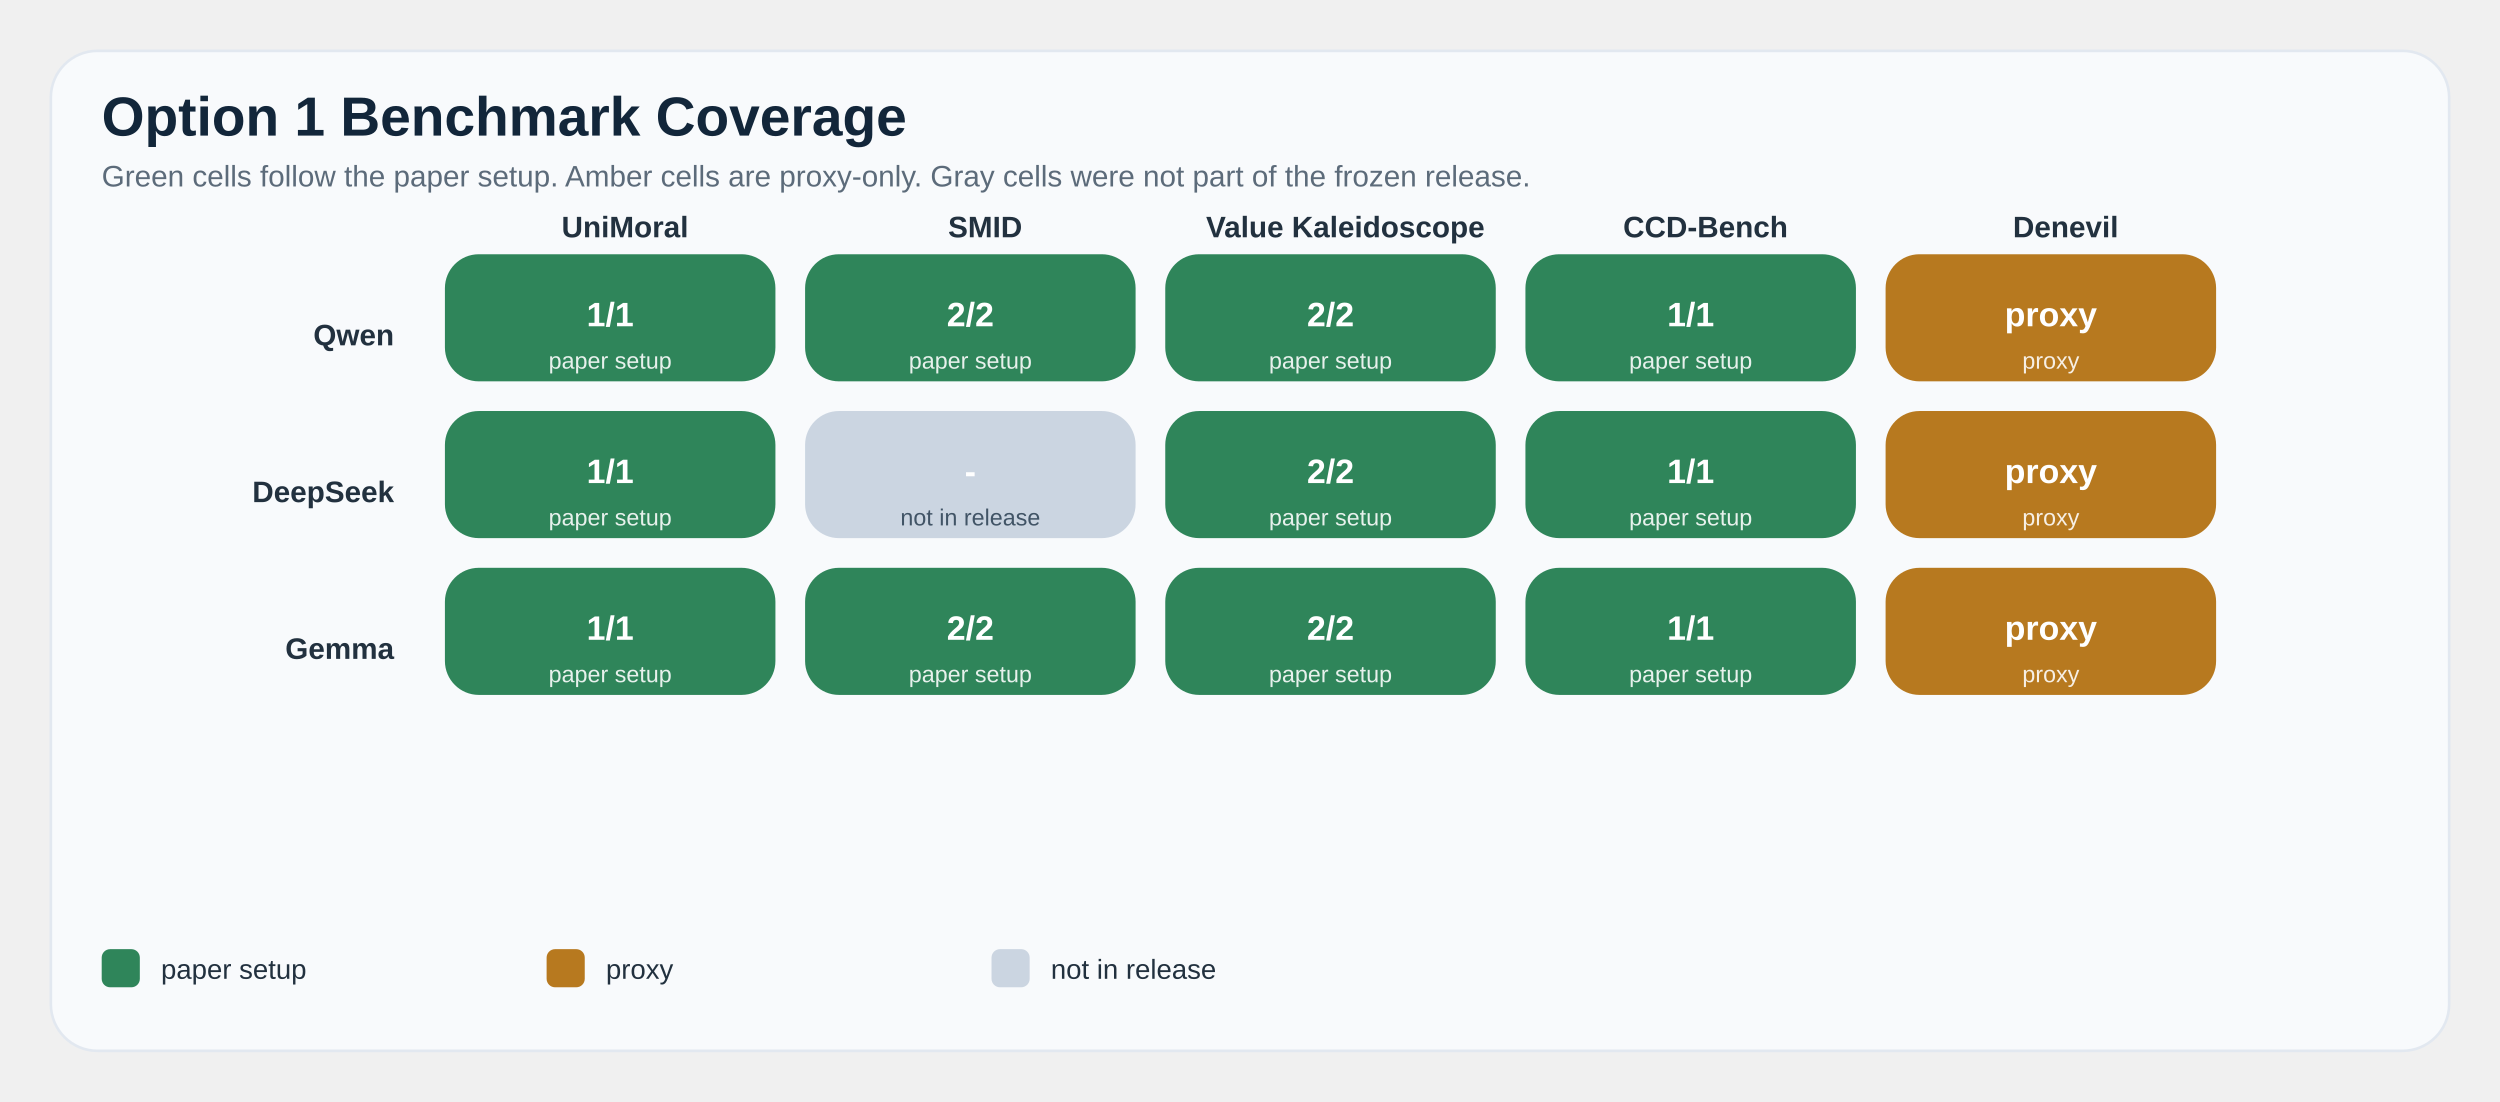
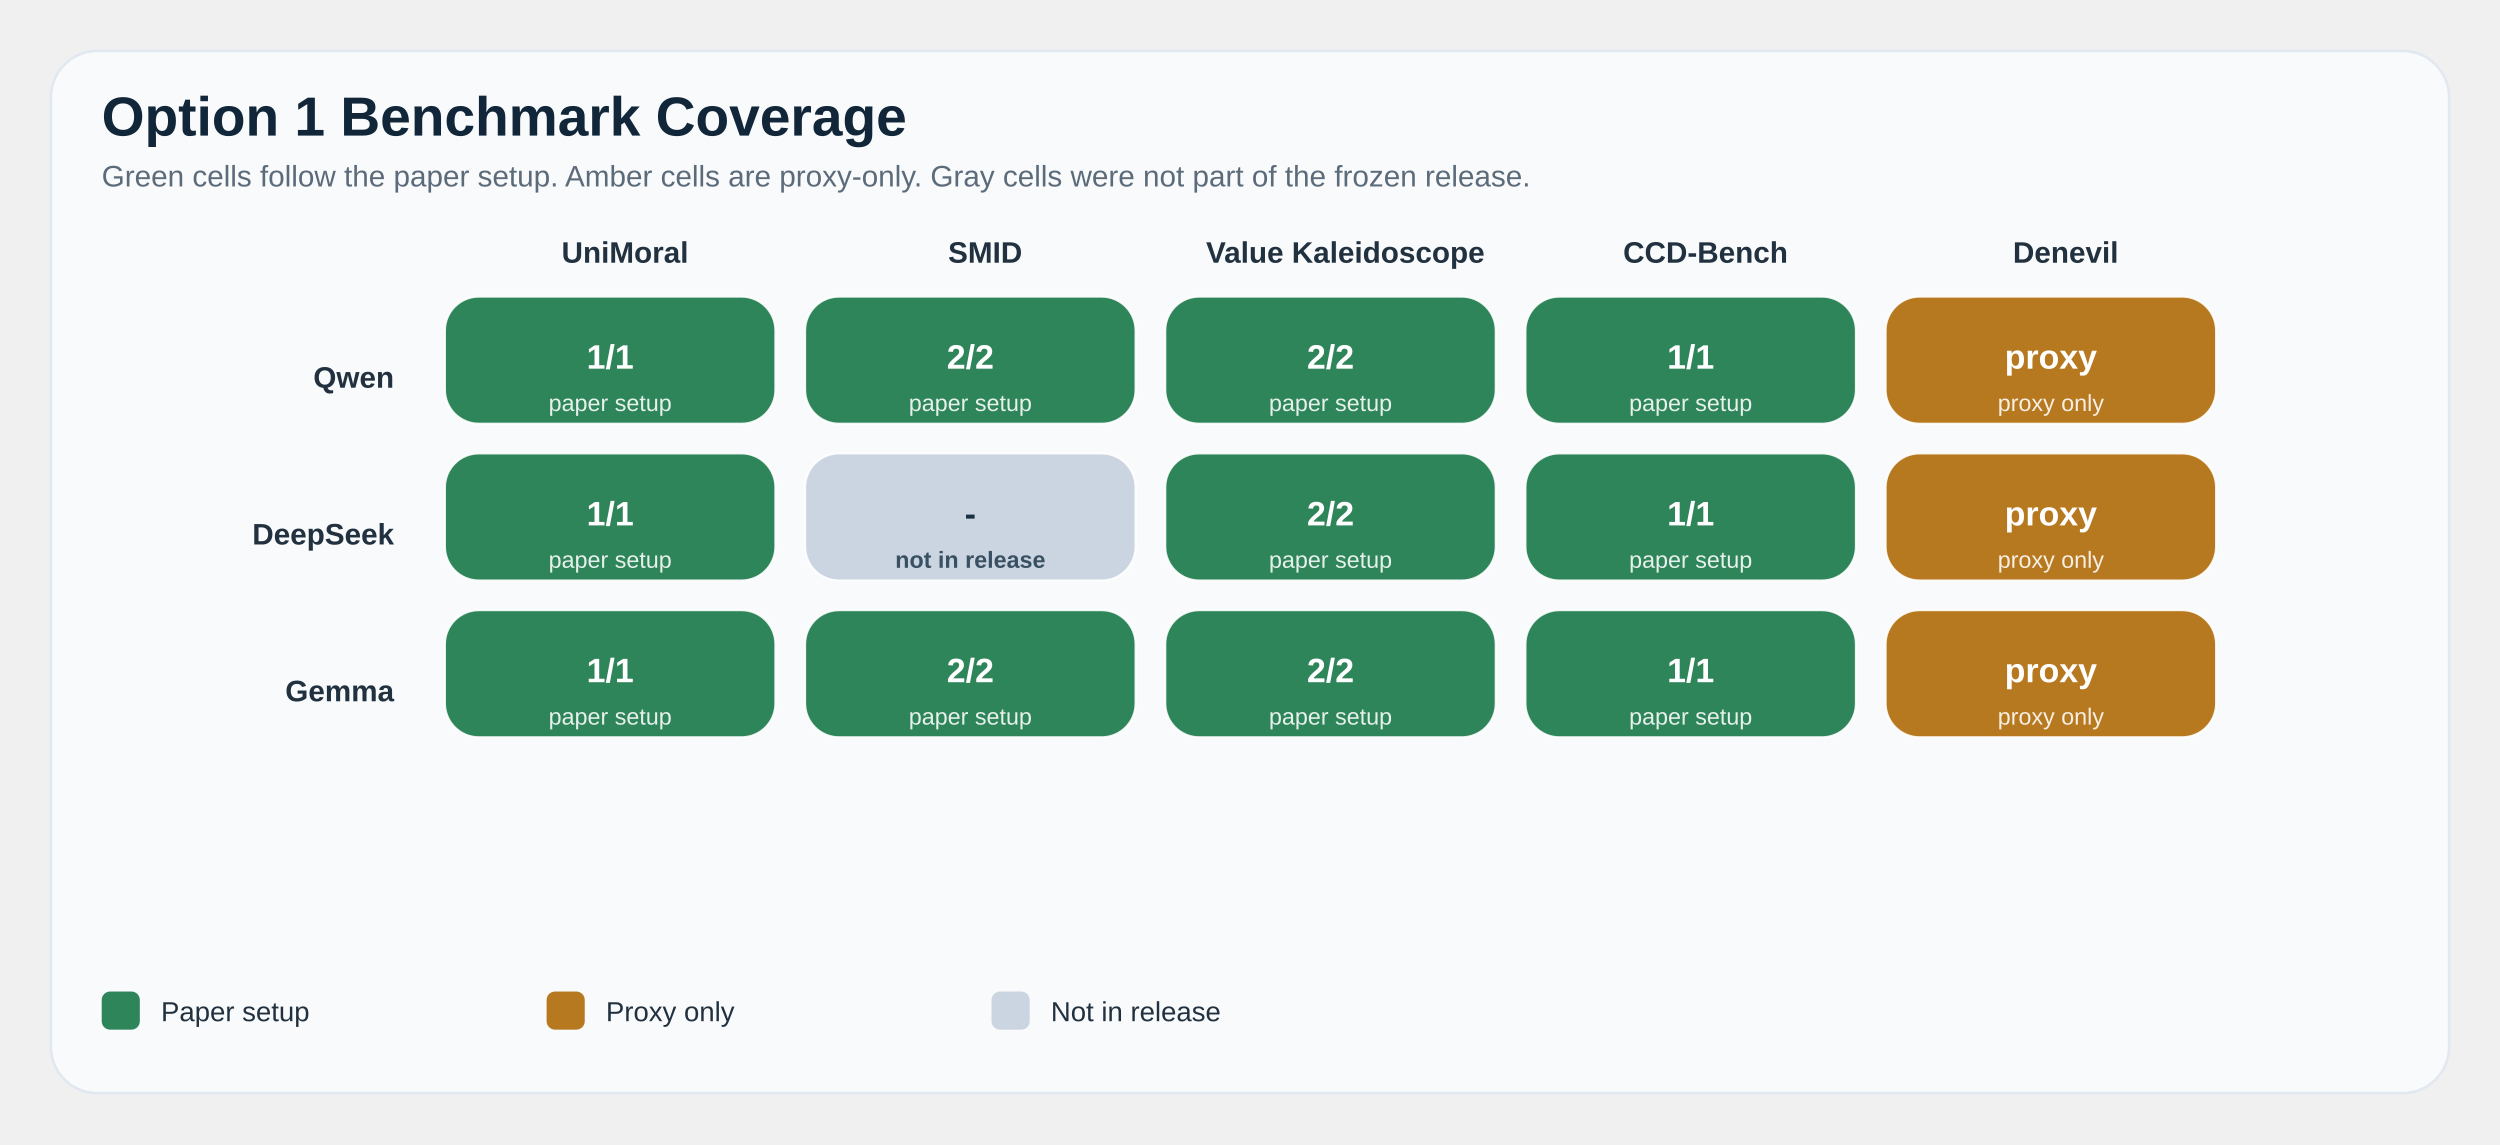
- <svg xmlns="http://www.w3.org/2000/svg" width="1180" height="520" viewBox="0 0 1180 520" role="img">
+ <svg xmlns="http://www.w3.org/2000/svg" width="1180" height="540" viewBox="0 0 1180 540" role="img">
  <defs>
    <style>
.title { font: 700 26px 'IBM Plex Sans', 'Helvetica Neue', Arial, sans-serif; fill: #12263a; }
.subtitle { font: 400 14px 'IBM Plex Sans', 'Helvetica Neue', Arial, sans-serif; fill: #5c6b7a; }
.axis { font: 600 14px 'IBM Plex Sans', 'Helvetica Neue', Arial, sans-serif; fill: #22313f; }
.label { font: 500 13px 'IBM Plex Sans', 'Helvetica Neue', Arial, sans-serif; fill: #22313f; }
.celltext { font: 700 16px 'IBM Plex Sans', 'Helvetica Neue', Arial, sans-serif; fill: #ffffff; }
+ .celltext-dark { font: 700 16px 'IBM Plex Sans', 'Helvetica Neue', Arial, sans-serif; fill: #173042; }
.cellsub { font: 500 11px 'IBM Plex Sans', 'Helvetica Neue', Arial, sans-serif; fill: rgba(255,255,255,0.88); }
+ .cellsub-dark { font: 600 11px 'IBM Plex Sans', 'Helvetica Neue', Arial, sans-serif; fill: #385062; }
.body { font: 500 12px 'IBM Plex Sans', 'Helvetica Neue', Arial, sans-serif; fill: #22313f; }
.small { font: 500 11px 'IBM Plex Sans', 'Helvetica Neue', Arial, sans-serif; fill: #5c6b7a; }
.grid { fill: #ffffff; stroke: #d7dee6; stroke-width: 1.25; }
.panel { fill: #f8fafc; stroke: #e2e8f0; stroke-width: 1.25; }
+ .subpanel { fill: #ffffff; stroke: #e2e8f0; stroke-width: 1; }
+ .guide { stroke: #d7dee6; stroke-width: 1; stroke-dasharray: 4 6; }
+ .outline { stroke: rgba(255,255,255,0.9); stroke-width: 1; }
</style>
  </defs>
-   <rect x="24" y="24" width="1132" height="472" rx="22" class="panel" />
+   <rect x="24" y="24" width="1132" height="492" rx="22" class="panel" />
  <text x="48" y="64" class="title">Option 1 Benchmark Coverage</text>
  <text x="48" y="88" class="subtitle">Green cells follow the paper setup. Amber cells are proxy-only. Gray cells were not part of the frozen release.</text>
-   <text x="295.0" y="112" text-anchor="middle" class="axis">UniMoral</text>
-   <text x="465.0" y="112" text-anchor="middle" class="axis">SMID</text>
-   <text x="635.0" y="112" text-anchor="middle" class="axis">Value Kaleidoscope</text>
-   <text x="805.0" y="112" text-anchor="middle" class="axis">CCD-Bench</text>
-   <text x="975.0" y="112" text-anchor="middle" class="axis">Denevil</text>
-   <text x="186" y="163.0" text-anchor="end" class="axis">Qwen</text>
-   <rect x="210" y="120" width="156" height="60" rx="16" fill="#2f855a" />
-   <text x="288.0" y="154" text-anchor="middle" class="celltext">1/1</text>
-   <text x="288.0" y="174" text-anchor="middle" style="font: 500 11px IBM Plex Sans, Helvetica Neue, Arial, sans-serif; fill: rgba(255,255,255,0.88);">paper setup</text>
-   <rect x="380" y="120" width="156" height="60" rx="16" fill="#2f855a" />
-   <text x="458.0" y="154" text-anchor="middle" class="celltext">2/2</text>
-   <text x="458.0" y="174" text-anchor="middle" style="font: 500 11px IBM Plex Sans, Helvetica Neue, Arial, sans-serif; fill: rgba(255,255,255,0.88);">paper setup</text>
-   <rect x="550" y="120" width="156" height="60" rx="16" fill="#2f855a" />
-   <text x="628.0" y="154" text-anchor="middle" class="celltext">2/2</text>
-   <text x="628.0" y="174" text-anchor="middle" style="font: 500 11px IBM Plex Sans, Helvetica Neue, Arial, sans-serif; fill: rgba(255,255,255,0.88);">paper setup</text>
-   <rect x="720" y="120" width="156" height="60" rx="16" fill="#2f855a" />
-   <text x="798.0" y="154" text-anchor="middle" class="celltext">1/1</text>
-   <text x="798.0" y="174" text-anchor="middle" style="font: 500 11px IBM Plex Sans, Helvetica Neue, Arial, sans-serif; fill: rgba(255,255,255,0.88);">paper setup</text>
-   <rect x="890" y="120" width="156" height="60" rx="16" fill="#b7791f" />
-   <text x="968.0" y="154" text-anchor="middle" class="celltext">proxy</text>
-   <text x="968.0" y="174" text-anchor="middle" style="font: 500 11px IBM Plex Sans, Helvetica Neue, Arial, sans-serif; fill: rgba(255,255,255,0.88);">proxy</text>
-   <text x="186" y="237.0" text-anchor="end" class="axis">DeepSeek</text>
-   <rect x="210" y="194" width="156" height="60" rx="16" fill="#2f855a" />
-   <text x="288.0" y="228" text-anchor="middle" class="celltext">1/1</text>
-   <text x="288.0" y="248" text-anchor="middle" style="font: 500 11px IBM Plex Sans, Helvetica Neue, Arial, sans-serif; fill: rgba(255,255,255,0.88);">paper setup</text>
-   <rect x="380" y="194" width="156" height="60" rx="16" fill="#cbd5e1" />
-   <text x="458.0" y="228" text-anchor="middle" class="celltext">-</text>
-   <text x="458.0" y="248" text-anchor="middle" style="font: 500 11px IBM Plex Sans, Helvetica Neue, Arial, sans-serif; fill: #415466;">not in release</text>
-   <rect x="550" y="194" width="156" height="60" rx="16" fill="#2f855a" />
-   <text x="628.0" y="228" text-anchor="middle" class="celltext">2/2</text>
-   <text x="628.0" y="248" text-anchor="middle" style="font: 500 11px IBM Plex Sans, Helvetica Neue, Arial, sans-serif; fill: rgba(255,255,255,0.88);">paper setup</text>
-   <rect x="720" y="194" width="156" height="60" rx="16" fill="#2f855a" />
-   <text x="798.0" y="228" text-anchor="middle" class="celltext">1/1</text>
-   <text x="798.0" y="248" text-anchor="middle" style="font: 500 11px IBM Plex Sans, Helvetica Neue, Arial, sans-serif; fill: rgba(255,255,255,0.88);">paper setup</text>
-   <rect x="890" y="194" width="156" height="60" rx="16" fill="#b7791f" />
-   <text x="968.0" y="228" text-anchor="middle" class="celltext">proxy</text>
-   <text x="968.0" y="248" text-anchor="middle" style="font: 500 11px IBM Plex Sans, Helvetica Neue, Arial, sans-serif; fill: rgba(255,255,255,0.88);">proxy</text>
-   <text x="186" y="311.0" text-anchor="end" class="axis">Gemma</text>
-   <rect x="210" y="268" width="156" height="60" rx="16" fill="#2f855a" />
-   <text x="288.0" y="302" text-anchor="middle" class="celltext">1/1</text>
-   <text x="288.0" y="322" text-anchor="middle" style="font: 500 11px IBM Plex Sans, Helvetica Neue, Arial, sans-serif; fill: rgba(255,255,255,0.88);">paper setup</text>
-   <rect x="380" y="268" width="156" height="60" rx="16" fill="#2f855a" />
-   <text x="458.0" y="302" text-anchor="middle" class="celltext">2/2</text>
-   <text x="458.0" y="322" text-anchor="middle" style="font: 500 11px IBM Plex Sans, Helvetica Neue, Arial, sans-serif; fill: rgba(255,255,255,0.88);">paper setup</text>
-   <rect x="550" y="268" width="156" height="60" rx="16" fill="#2f855a" />
-   <text x="628.0" y="302" text-anchor="middle" class="celltext">2/2</text>
-   <text x="628.0" y="322" text-anchor="middle" style="font: 500 11px IBM Plex Sans, Helvetica Neue, Arial, sans-serif; fill: rgba(255,255,255,0.88);">paper setup</text>
-   <rect x="720" y="268" width="156" height="60" rx="16" fill="#2f855a" />
-   <text x="798.0" y="302" text-anchor="middle" class="celltext">1/1</text>
-   <text x="798.0" y="322" text-anchor="middle" style="font: 500 11px IBM Plex Sans, Helvetica Neue, Arial, sans-serif; fill: rgba(255,255,255,0.88);">paper setup</text>
-   <rect x="890" y="268" width="156" height="60" rx="16" fill="#b7791f" />
-   <text x="968.0" y="302" text-anchor="middle" class="celltext">proxy</text>
-   <text x="968.0" y="322" text-anchor="middle" style="font: 500 11px IBM Plex Sans, Helvetica Neue, Arial, sans-serif; fill: rgba(255,255,255,0.88);">proxy</text>
-   <rect x="48" y="448" width="18" height="18" rx="4" fill="#2f855a" />
-   <text x="76" y="462" class="label">paper setup</text>
-   <rect x="258" y="448" width="18" height="18" rx="4" fill="#b7791f" />
-   <text x="286" y="462" class="label">proxy</text>
-   <rect x="468" y="448" width="18" height="18" rx="4" fill="#cbd5e1" />
-   <text x="496" y="462" class="label">not in release</text>
+   <text x="295.0" y="124" text-anchor="middle" class="axis">UniMoral</text>
+   <text x="465.0" y="124" text-anchor="middle" class="axis">SMID</text>
+   <text x="635.0" y="124" text-anchor="middle" class="axis">Value Kaleidoscope</text>
+   <text x="805.0" y="124" text-anchor="middle" class="axis">CCD-Bench</text>
+   <text x="975.0" y="124" text-anchor="middle" class="axis">Denevil</text>
+   <text x="186" y="183.0" text-anchor="end" class="axis">Qwen</text>
+   <rect x="210" y="140" width="156" height="60" rx="16" fill="#2f855a" class="outline" />
+   <text x="288.0" y="174" text-anchor="middle" class="celltext">1/1</text>
+   <text x="288.0" y="194" text-anchor="middle" class="cellsub">paper setup</text>
+   <rect x="380" y="140" width="156" height="60" rx="16" fill="#2f855a" class="outline" />
+   <text x="458.0" y="174" text-anchor="middle" class="celltext">2/2</text>
+   <text x="458.0" y="194" text-anchor="middle" class="cellsub">paper setup</text>
+   <rect x="550" y="140" width="156" height="60" rx="16" fill="#2f855a" class="outline" />
+   <text x="628.0" y="174" text-anchor="middle" class="celltext">2/2</text>
+   <text x="628.0" y="194" text-anchor="middle" class="cellsub">paper setup</text>
+   <rect x="720" y="140" width="156" height="60" rx="16" fill="#2f855a" class="outline" />
+   <text x="798.0" y="174" text-anchor="middle" class="celltext">1/1</text>
+   <text x="798.0" y="194" text-anchor="middle" class="cellsub">paper setup</text>
+   <rect x="890" y="140" width="156" height="60" rx="16" fill="#b7791f" class="outline" />
+   <text x="968.0" y="174" text-anchor="middle" class="celltext">proxy</text>
+   <text x="968.0" y="194" text-anchor="middle" class="cellsub">proxy only</text>
+   <text x="186" y="257.0" text-anchor="end" class="axis">DeepSeek</text>
+   <rect x="210" y="214" width="156" height="60" rx="16" fill="#2f855a" class="outline" />
+   <text x="288.0" y="248" text-anchor="middle" class="celltext">1/1</text>
+   <text x="288.0" y="268" text-anchor="middle" class="cellsub">paper setup</text>
+   <rect x="380" y="214" width="156" height="60" rx="16" fill="#cbd5e1" class="outline" />
+   <text x="458.0" y="248" text-anchor="middle" class="celltext-dark">-</text>
+   <text x="458.0" y="268" text-anchor="middle" class="cellsub-dark">not in release</text>
+   <rect x="550" y="214" width="156" height="60" rx="16" fill="#2f855a" class="outline" />
+   <text x="628.0" y="248" text-anchor="middle" class="celltext">2/2</text>
+   <text x="628.0" y="268" text-anchor="middle" class="cellsub">paper setup</text>
+   <rect x="720" y="214" width="156" height="60" rx="16" fill="#2f855a" class="outline" />
+   <text x="798.0" y="248" text-anchor="middle" class="celltext">1/1</text>
+   <text x="798.0" y="268" text-anchor="middle" class="cellsub">paper setup</text>
+   <rect x="890" y="214" width="156" height="60" rx="16" fill="#b7791f" class="outline" />
+   <text x="968.0" y="248" text-anchor="middle" class="celltext">proxy</text>
+   <text x="968.0" y="268" text-anchor="middle" class="cellsub">proxy only</text>
+   <text x="186" y="331.0" text-anchor="end" class="axis">Gemma</text>
+   <rect x="210" y="288" width="156" height="60" rx="16" fill="#2f855a" class="outline" />
+   <text x="288.0" y="322" text-anchor="middle" class="celltext">1/1</text>
+   <text x="288.0" y="342" text-anchor="middle" class="cellsub">paper setup</text>
+   <rect x="380" y="288" width="156" height="60" rx="16" fill="#2f855a" class="outline" />
+   <text x="458.0" y="322" text-anchor="middle" class="celltext">2/2</text>
+   <text x="458.0" y="342" text-anchor="middle" class="cellsub">paper setup</text>
+   <rect x="550" y="288" width="156" height="60" rx="16" fill="#2f855a" class="outline" />
+   <text x="628.0" y="322" text-anchor="middle" class="celltext">2/2</text>
+   <text x="628.0" y="342" text-anchor="middle" class="cellsub">paper setup</text>
+   <rect x="720" y="288" width="156" height="60" rx="16" fill="#2f855a" class="outline" />
+   <text x="798.0" y="322" text-anchor="middle" class="celltext">1/1</text>
+   <text x="798.0" y="342" text-anchor="middle" class="cellsub">paper setup</text>
+   <rect x="890" y="288" width="156" height="60" rx="16" fill="#b7791f" class="outline" />
+   <text x="968.0" y="322" text-anchor="middle" class="celltext">proxy</text>
+   <text x="968.0" y="342" text-anchor="middle" class="cellsub">proxy only</text>
+   <rect x="48" y="468" width="18" height="18" rx="4" fill="#2f855a" />
+   <text x="76" y="482" class="label">Paper setup</text>
+   <rect x="258" y="468" width="18" height="18" rx="4" fill="#b7791f" />
+   <text x="286" y="482" class="label">Proxy only</text>
+   <rect x="468" y="468" width="18" height="18" rx="4" fill="#cbd5e1" />
+   <text x="496" y="482" class="label">Not in release</text>
</svg>
